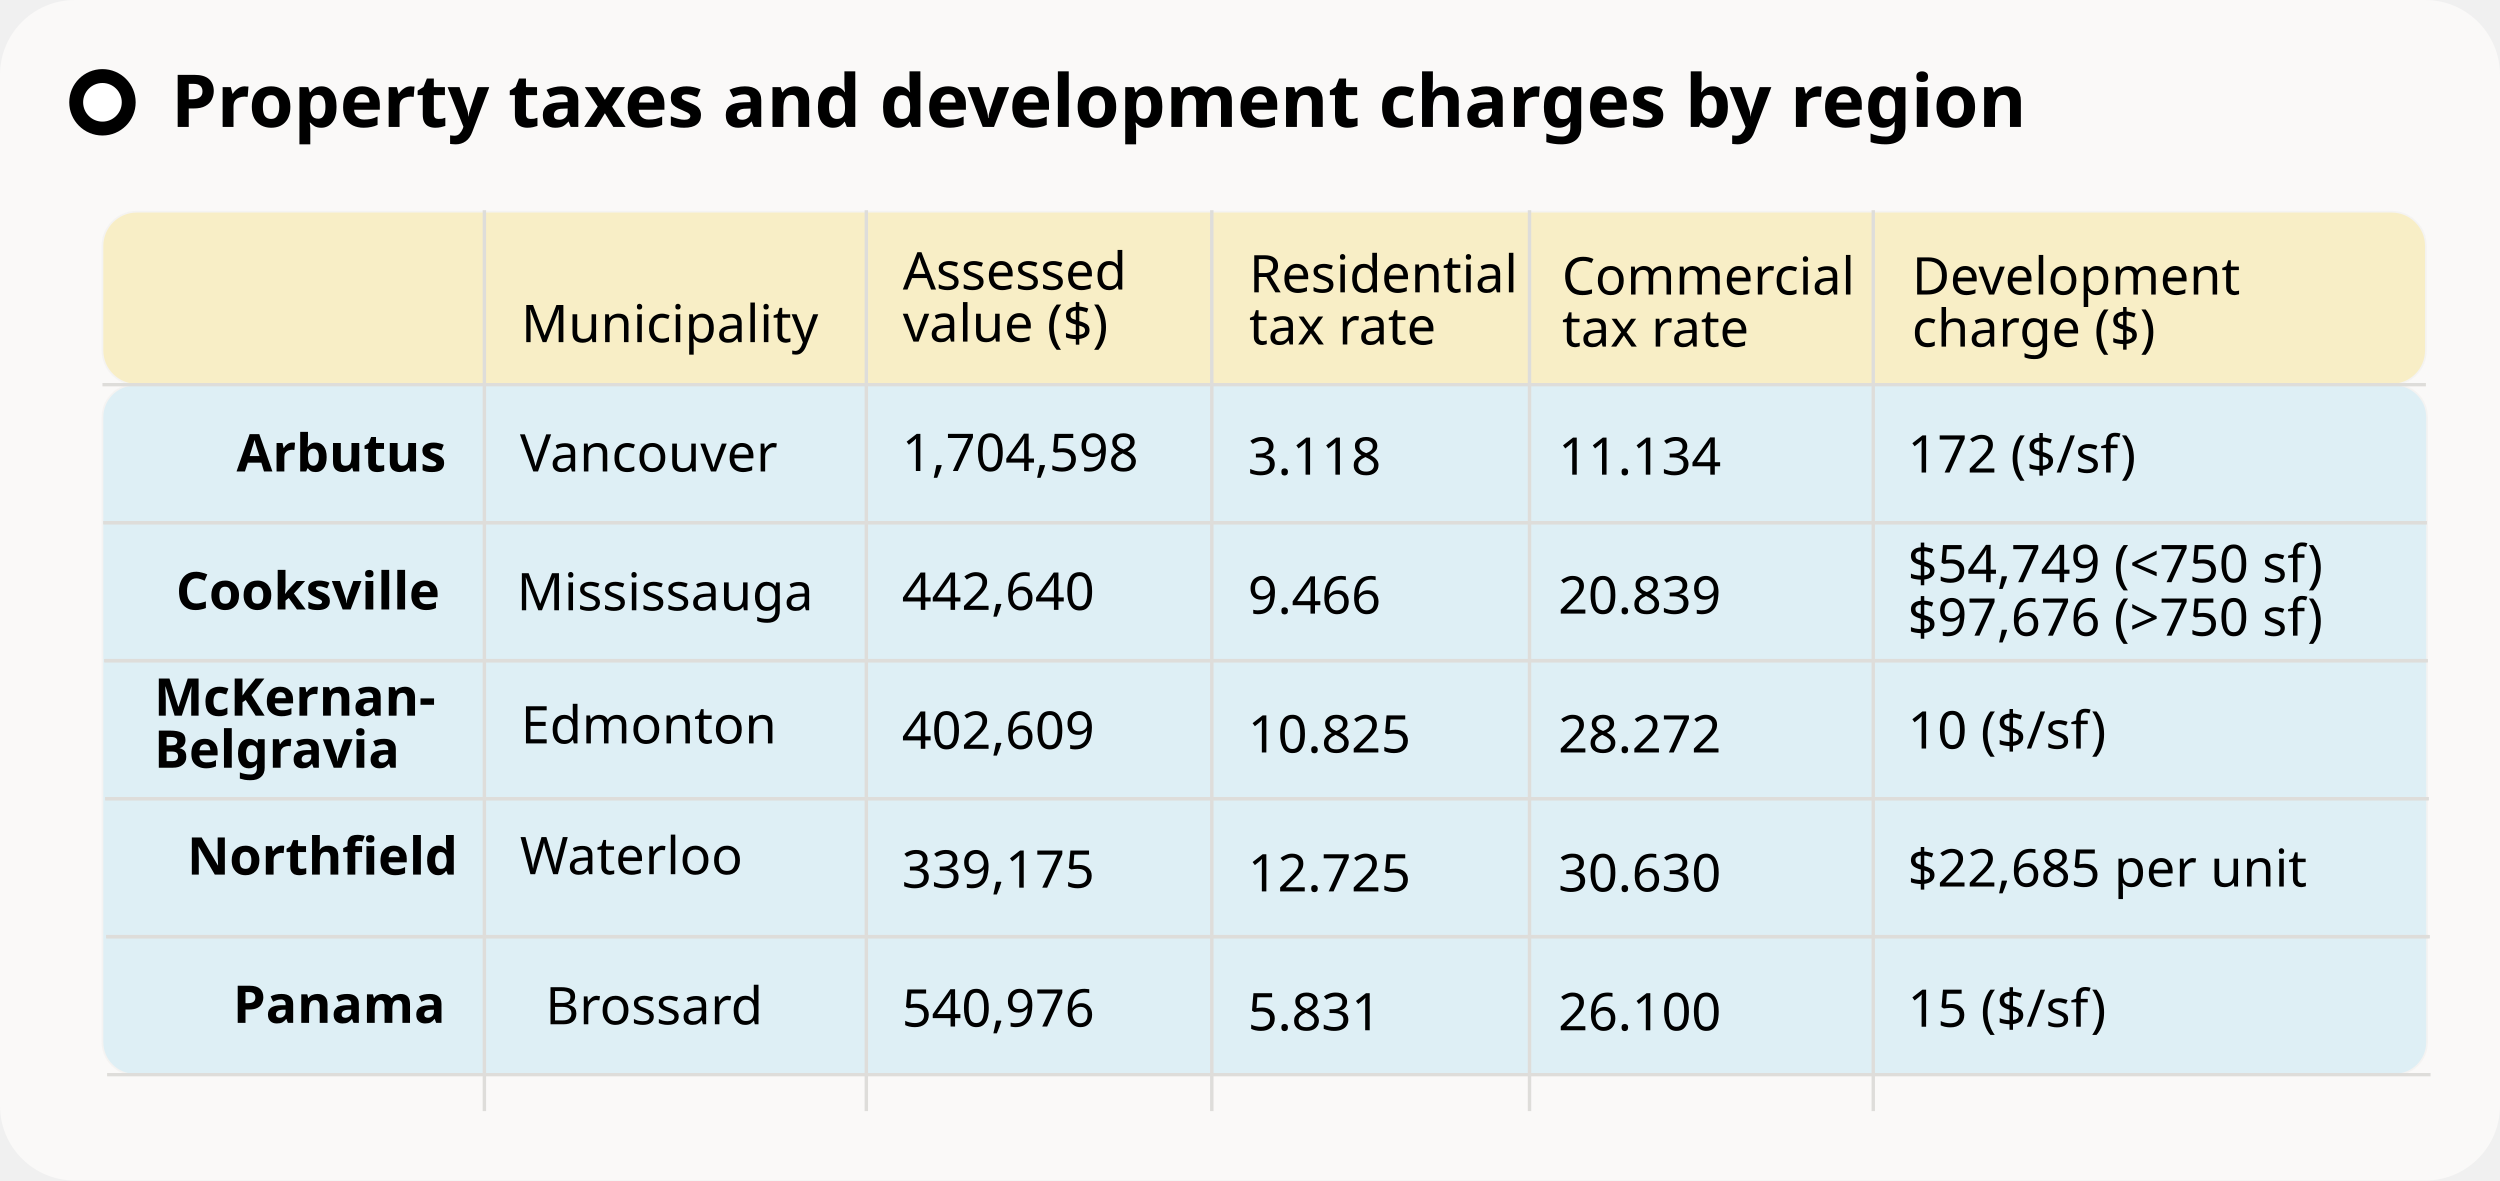
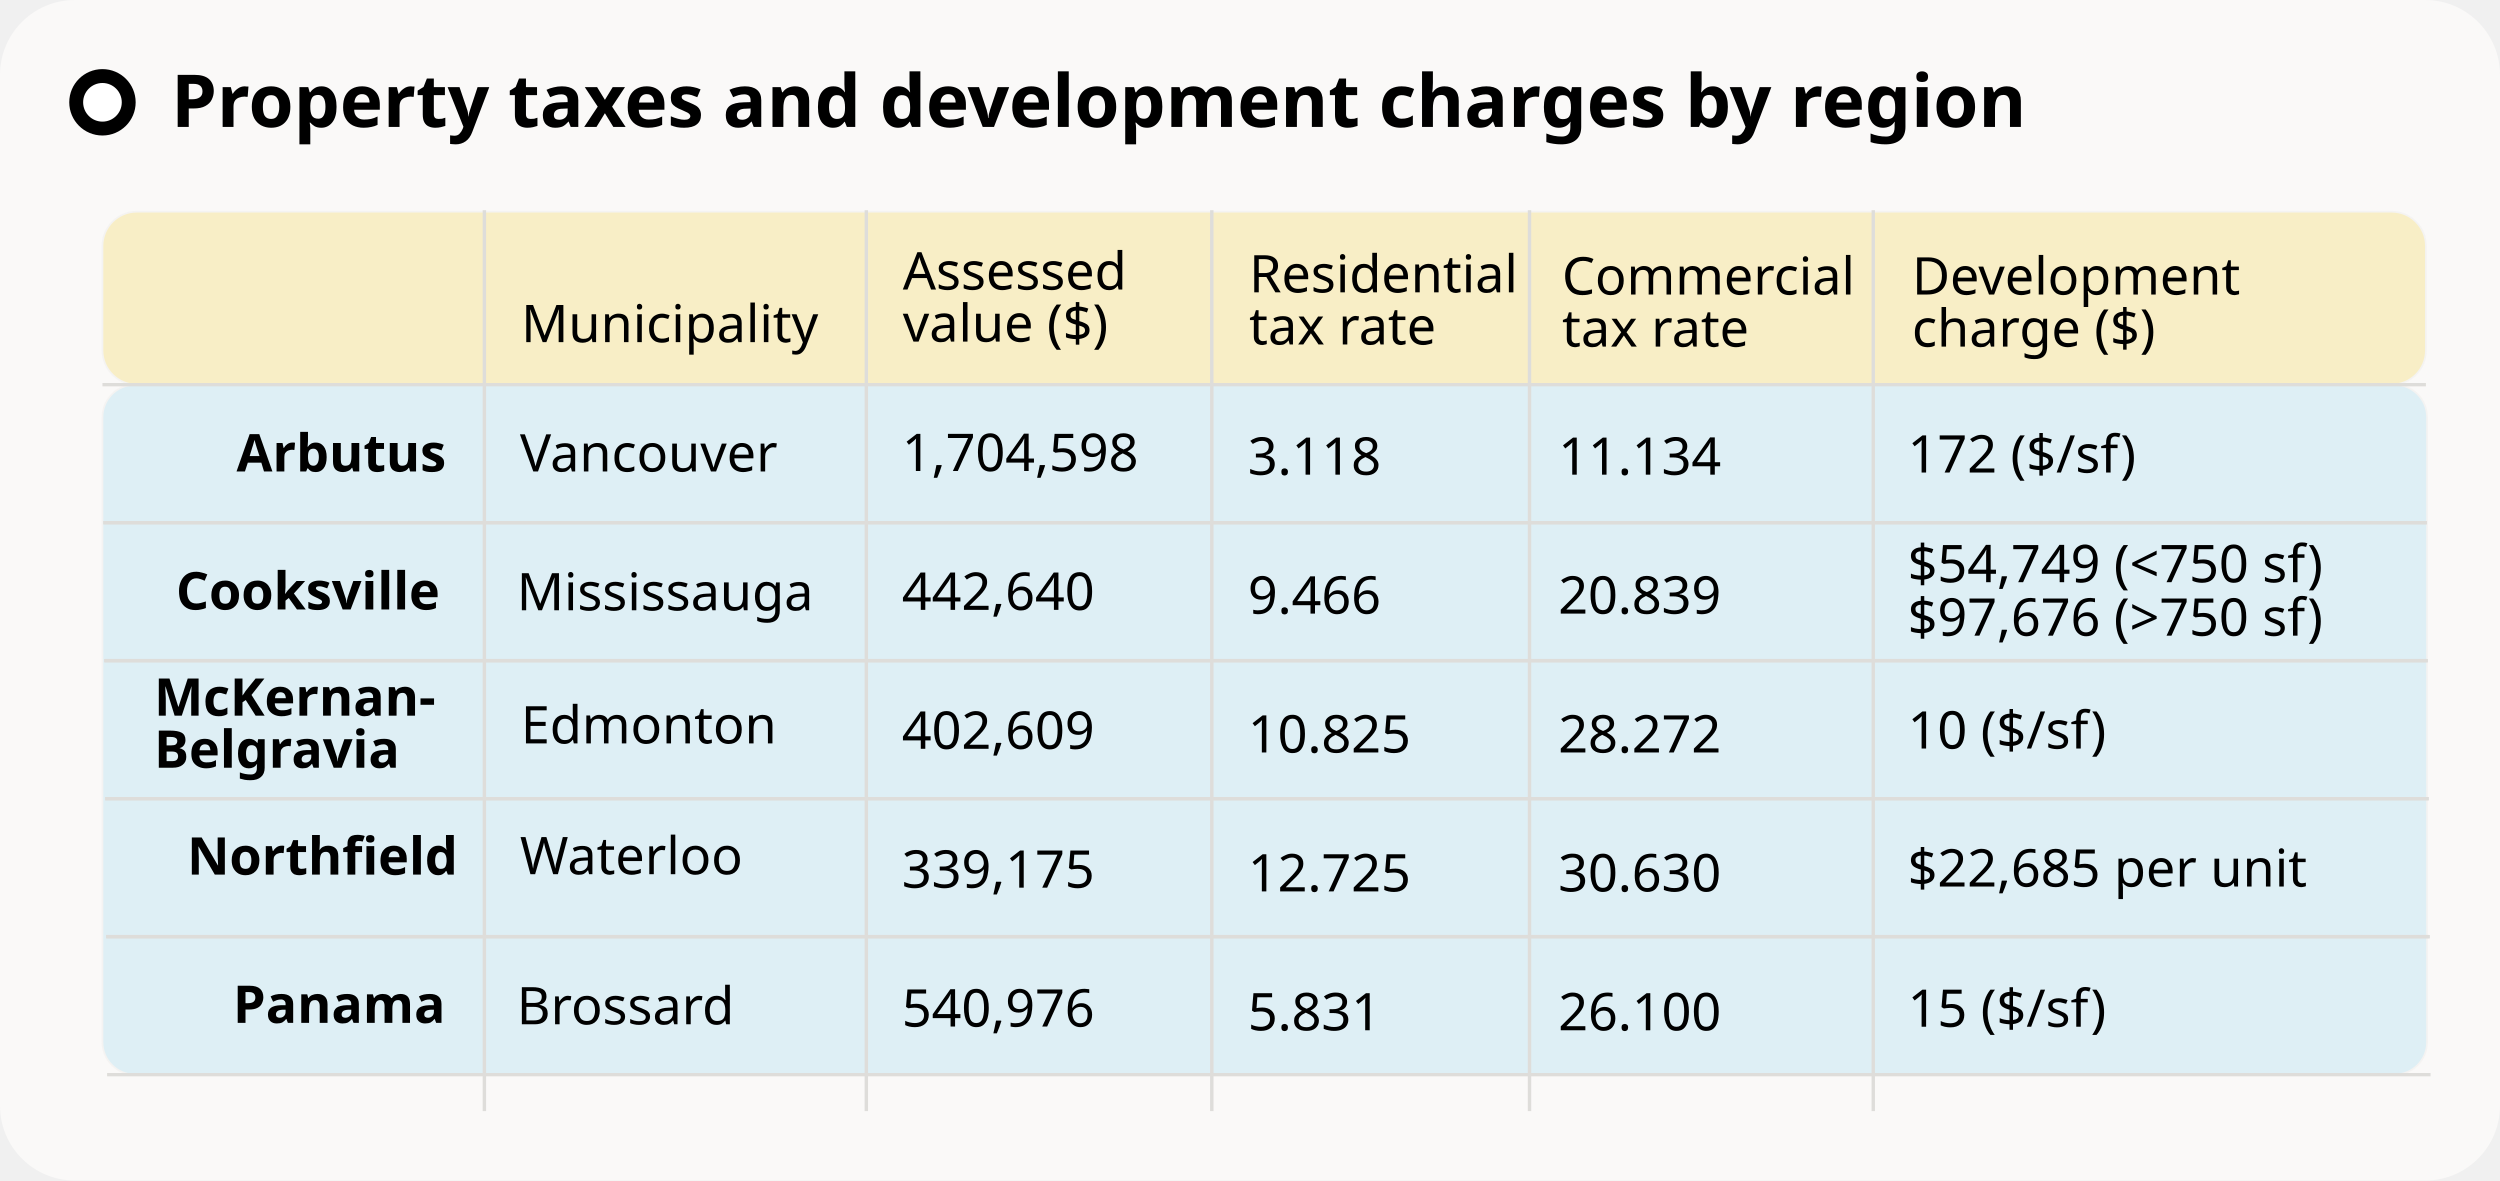
<svg xmlns="http://www.w3.org/2000/svg" width="720" height="340" viewBox="0 0 190.5 89.958" version="1.1" id="svg1">
  <defs id="defs1" />
  <g id="layer1">
    <rect style="opacity:1;fill:#faf9f8;fill-opacity:1;fill-rule:evenodd;stroke:none;stroke-width:0.265;stroke-linecap:round;stroke-linejoin:round;stroke-dasharray:none;stroke-opacity:1" id="rect25" width="190.5" height="89.958" x="-4.9737992e-14" y="0" rx="5.706" ry="5.706" />
    <rect style="opacity:0.2;fill:#6fc7ea;fill-opacity:1;fill-rule:evenodd;stroke:#deddda;stroke-width:0.132;stroke-linecap:round;stroke-linejoin:round;stroke-opacity:1" id="rect58" width="177.137" height="52.577" x="7.807" y="29.311" rx="2.479" ry="2.479" />
    <rect style="opacity:0.2;fill:#f1c500;fill-opacity:1;fill-rule:evenodd;stroke:#deddda;stroke-width:0.132;stroke-linecap:round;stroke-linejoin:round;stroke-opacity:1" id="rect57" width="177.049" height="13.182" x="7.807" y="16.13" rx="2.615" ry="2.615" />
    <text id="text237-0-6-6-6-6" xml:space="preserve" x="18.024" y="35.924" style="font-style:normal;font-variant:normal;font-weight:bold;font-stretch:normal;font-size:3.969px;font-family:'Inter 24pt';-inkscape-font-specification:'Inter 24pt, Bold';font-variant-ligatures:normal;font-variant-caps:normal;font-variant-numeric:normal;font-variant-east-asian:normal;fill:#000000;stroke-width:0.353">
      <tspan id="tspan2-1" x="18.024" y="35.924">Arbutus</tspan>
    </text>
    <text id="text237-0-6-6-6-6-2" xml:space="preserve" x="39.622" y="35.924" style="font-style:normal;font-variant:normal;font-weight:normal;font-stretch:normal;font-size:3.969px;font-family:'Inter 24pt';-inkscape-font-specification:'Inter 24pt, Normal';font-variant-ligatures:normal;font-variant-caps:normal;font-variant-numeric:normal;font-variant-east-asian:normal;fill:#000000;stroke-width:0.353">
      <tspan id="tspan2-1-6" x="39.622" y="35.924">Vancouver</tspan>
    </text>
    <text id="text237-0-6-6-6-6-2-6" xml:space="preserve" x="68.726" y="35.89" style="font-style:normal;font-variant:normal;font-weight:normal;font-stretch:normal;font-size:3.969px;line-height:5.292px;font-family:'Inter 24pt';-inkscape-font-specification:'Inter 24pt, Normal';font-variant-ligatures:normal;font-variant-caps:normal;font-variant-numeric:normal;font-variant-east-asian:normal;fill:#000000;stroke-width:0.353">
      <tspan id="tspan2-1-6-1" x="68.726" y="35.89" style="line-height:5.292px">1,704,598 </tspan>
      <tspan x="68.726" y="41.182" id="tspan10" style="line-height:5.292px" />
      <tspan id="tspan19" x="68.726" y="46.474" style="line-height:5.292px">442,640 </tspan>
      <tspan x="68.726" y="51.765" id="tspan13" style="line-height:5.292px" />
      <tspan x="68.726" y="57.057" id="tspan14" style="line-height:5.292px">402,609 </tspan>
      <tspan x="68.726" y="62.349" id="tspan15" style="line-height:5.292px" />
      <tspan x="68.726" y="67.64" id="tspan16" style="line-height:5.292px">339,175 </tspan>
      <tspan x="68.726" y="72.932" id="tspan17" style="line-height:5.292px" />
      <tspan x="68.726" y="78.224" id="tspan18" style="line-height:5.292px">540,976 </tspan>
    </text>
    <text id="text237-0-6-6-6-6-2-6-7" xml:space="preserve" x="95.091" y="36.173" style="font-style:normal;font-variant:normal;font-weight:normal;font-stretch:normal;font-size:3.969px;line-height:5.292px;font-family:'Inter 24pt';-inkscape-font-specification:'Inter 24pt, Normal';font-variant-ligatures:normal;font-variant-caps:normal;font-variant-numeric:normal;font-variant-east-asian:normal;fill:#000000;stroke-width:0.353">
      <tspan x="95.091" y="36.173" id="tspan18-7" style="line-height:5.292px">3.118 </tspan>
      <tspan x="95.091" y="41.465" style="line-height:5.292px" id="tspan27" />
      <tspan x="95.091" y="46.757" style="line-height:5.292px" id="tspan28">9.466 </tspan>
      <tspan x="95.091" y="52.048" style="line-height:5.292px" id="tspan29" />
      <tspan x="95.091" y="57.34" style="line-height:5.292px" id="tspan30">10.825 </tspan>
      <tspan x="95.091" y="62.632" style="line-height:5.292px" id="tspan31" />
      <tspan x="95.091" y="67.923" style="line-height:5.292px" id="tspan32">12.725 </tspan>
      <tspan x="95.091" y="73.215" style="line-height:5.292px" id="tspan33" />
      <tspan x="95.091" y="78.507" style="line-height:5.292px" id="tspan34">5.831 </tspan>
    </text>
    <text id="text237-0-6-6-6-6-2-6-7-1" xml:space="preserve" x="118.743" y="36.173" style="font-style:normal;font-variant:normal;font-weight:normal;font-stretch:normal;font-size:3.969px;line-height:5.292px;font-family:'Inter 24pt';-inkscape-font-specification:'Inter 24pt, Normal';font-variant-ligatures:normal;font-variant-caps:normal;font-variant-numeric:normal;font-variant-east-asian:normal;fill:#000000;stroke-width:0.353">
      <tspan x="118.743" y="36.173" style="line-height:5.292px" id="tspan34-6">11.134 </tspan>
      <tspan x="118.743" y="41.465" style="line-height:5.292px" id="tspan43" />
      <tspan x="118.743" y="46.757" style="line-height:5.292px" id="tspan44">20.839 </tspan>
      <tspan x="118.743" y="52.048" style="line-height:5.292px" id="tspan45" />
      <tspan x="118.743" y="57.34" style="line-height:5.292px" id="tspan46">28.272 </tspan>
      <tspan x="118.743" y="62.632" style="line-height:5.292px" id="tspan47" />
      <tspan x="118.743" y="67.923" style="line-height:5.292px" id="tspan48">30.630 </tspan>
      <tspan x="118.743" y="73.215" style="line-height:5.292px" id="tspan49" />
      <tspan x="118.743" y="78.507" style="line-height:5.292px" id="tspan50">26.100 </tspan>
    </text>
    <text id="text237-0-6-6-6-6-2-3" xml:space="preserve" x="39.711" y="26.07" style="font-style:normal;font-variant:normal;font-weight:normal;font-stretch:normal;font-size:3.969px;font-family:'Inter 24pt';-inkscape-font-specification:'Inter 24pt, Normal';font-variant-ligatures:normal;font-variant-caps:normal;font-variant-numeric:normal;font-variant-east-asian:normal;fill:#000000;stroke-width:0.353">
      <tspan id="tspan2-1-6-9" x="39.711" y="26.07">Municipality</tspan>
    </text>
    <text id="text237-0-6-6-6-6-2-3-0" xml:space="preserve" x="68.792" y="22.063" style="font-style:normal;font-variant:normal;font-weight:normal;font-stretch:normal;font-size:3.969px;line-height:3.969px;font-family:'Inter 24pt';-inkscape-font-specification:'Inter 24pt, Normal';font-variant-ligatures:normal;font-variant-caps:normal;font-variant-numeric:normal;font-variant-east-asian:normal;fill:#000000;stroke-width:0.353">
      <tspan id="tspan2-1-6-9-9" x="68.792" y="22.063" style="line-height:3.969px">Assessed</tspan>
      <tspan x="68.792" y="26.032" id="tspan9" style="line-height:3.969px">value ($)</tspan>
    </text>
    <text id="text237-0-6-6-6-6-2-3-0-4" xml:space="preserve" x="95.184" y="22.276" style="font-style:normal;font-variant:normal;font-weight:normal;font-stretch:normal;font-size:3.969px;line-height:3.969px;font-family:'Inter 24pt';-inkscape-font-specification:'Inter 24pt, Normal';font-variant-ligatures:normal;font-variant-caps:normal;font-variant-numeric:normal;font-variant-east-asian:normal;fill:#000000;stroke-width:0.353">
      <tspan x="95.184" y="22.276" id="tspan9-4" style="line-height:3.969px">Residential</tspan>
      <tspan x="95.184" y="26.245" style="line-height:3.969px" id="tspan35">tax rate</tspan>
    </text>
    <text id="text237-0-6-6-6-6-2-3-0-4-9" xml:space="preserve" x="119.03" y="22.443" style="font-style:normal;font-variant:normal;font-weight:normal;font-stretch:normal;font-size:3.969px;line-height:3.969px;font-family:'Inter 24pt';-inkscape-font-specification:'Inter 24pt, Normal';font-variant-ligatures:normal;font-variant-caps:normal;font-variant-numeric:normal;font-variant-east-asian:normal;fill:#000000;stroke-width:0.353">
      <tspan x="119.03" y="22.443" id="tspan9-4-7" style="line-height:3.969px">Commercial</tspan>
      <tspan x="119.03" y="26.412" style="line-height:3.969px" id="tspan35-5">tax rate</tspan>
    </text>
    <text id="text237-0-6-6-6-6-2-3-0-4-9-8" xml:space="preserve" x="145.696" y="22.443" style="font-style:normal;font-variant:normal;font-weight:normal;font-stretch:normal;font-size:3.969px;line-height:3.969px;font-family:'Inter 24pt';-inkscape-font-specification:'Inter 24pt, Normal';font-variant-ligatures:normal;font-variant-caps:normal;font-variant-numeric:normal;font-variant-east-asian:normal;fill:#000000;stroke-width:0.353">
      <tspan x="145.696" y="22.443" style="line-height:3.969px" id="tspan35-5-7">Development</tspan>
      <tspan x="145.696" y="26.412" style="line-height:3.969px" id="tspan51">charge ($)</tspan>
    </text>
    <text id="text237-0-6-6-6-6-2-3-0-4-9-8-2" xml:space="preserve" x="145.362" y="44.364" style="font-style:normal;font-variant:normal;font-weight:normal;font-stretch:normal;font-size:3.969px;line-height:2.037px;font-family:'Inter 24pt';-inkscape-font-specification:'Inter 24pt, Normal';font-variant-ligatures:normal;font-variant-caps:normal;font-variant-numeric:normal;font-variant-east-asian:normal;fill:#000000;stroke-width:0.353">
      <tspan x="145.362" y="44.364" id="tspan51-7" style="line-height:2.037px">$54,749 (&lt;750 sf) </tspan>
      <tspan x="145.362" y="46.401" id="tspan54" style="line-height:2.037px" />
      <tspan x="145.362" y="48.439" id="tspan55" style="line-height:2.037px">$97,676 (&gt;750 sf) </tspan>
    </text>
    <text id="text237-0-6-6-6-6-2-3-0-4-9-8-2-1" xml:space="preserve" x="145.362" y="36.009" style="font-style:normal;font-variant:normal;font-weight:normal;font-stretch:normal;font-size:3.969px;line-height:2.037px;font-family:'Inter 24pt';-inkscape-font-specification:'Inter 24pt, Normal';font-variant-ligatures:normal;font-variant-caps:normal;font-variant-numeric:normal;font-variant-east-asian:normal;fill:#000000;stroke-width:0.353">
      <tspan x="145.362" y="36.009" id="tspan55-9" style="line-height:2.037px">172 ($/sf)</tspan>
    </text>
    <text id="text237-0-6-6-6-6-2-3-0-4-9-8-2-1-2" xml:space="preserve" x="145.362" y="57.04" style="font-style:normal;font-variant:normal;font-weight:normal;font-stretch:normal;font-size:3.969px;line-height:2.037px;font-family:'Inter 24pt';-inkscape-font-specification:'Inter 24pt, Normal';font-variant-ligatures:normal;font-variant-caps:normal;font-variant-numeric:normal;font-variant-east-asian:normal;fill:#000000;stroke-width:0.353">
      <tspan x="145.362" y="57.04" id="tspan55-9-1" style="line-height:2.037px">10 ($/sf)</tspan>
    </text>
    <text id="text237-0-6-6-6-6-2-3-0-4-9-8-2-1-2-6" xml:space="preserve" x="145.362" y="67.555" style="font-style:normal;font-variant:normal;font-weight:normal;font-stretch:normal;font-size:3.969px;line-height:2.037px;font-family:'Inter 24pt';-inkscape-font-specification:'Inter 24pt, Normal';font-variant-ligatures:normal;font-variant-caps:normal;font-variant-numeric:normal;font-variant-east-asian:normal;fill:#000000;stroke-width:0.353">
      <tspan x="145.362" y="67.555" id="tspan55-9-1-2" style="line-height:2.037px">$22,685 per unit</tspan>
    </text>
    <text id="text237-0-6-6-6-6-2-3-0-4-9-8-2-1-2-0" xml:space="preserve" x="145.362" y="78.24" style="font-style:normal;font-variant:normal;font-weight:normal;font-stretch:normal;font-size:3.969px;line-height:2.037px;font-family:'Inter 24pt';-inkscape-font-specification:'Inter 24pt, Normal';font-variant-ligatures:normal;font-variant-caps:normal;font-variant-numeric:normal;font-variant-east-asian:normal;fill:#000000;stroke-width:0.353">
      <tspan x="145.362" y="78.24" id="tspan55-9-1-8" style="line-height:2.037px">15 ($/sf)</tspan>
    </text>
    <text id="text237-0-6-6-6-6-2-9" xml:space="preserve" x="39.374" y="46.505" style="font-style:normal;font-variant:normal;font-weight:normal;font-stretch:normal;font-size:3.969px;font-family:'Inter 24pt';-inkscape-font-specification:'Inter 24pt, Normal';font-variant-ligatures:normal;font-variant-caps:normal;font-variant-numeric:normal;font-variant-east-asian:normal;fill:#000000;stroke-width:0.353">
      <tspan id="tspan2-1-6-4" x="39.374" y="46.505">Mississauga</tspan>
    </text>
    <text id="text237-0-6-6-6-6-2-9-1" xml:space="preserve" x="39.688" y="56.644" style="font-style:normal;font-variant:normal;font-weight:normal;font-stretch:normal;font-size:3.969px;font-family:'Inter 24pt';-inkscape-font-specification:'Inter 24pt, Normal';font-variant-ligatures:normal;font-variant-caps:normal;font-variant-numeric:normal;font-variant-east-asian:normal;fill:#000000;stroke-width:0.353">
      <tspan id="tspan2-1-6-4-5" x="39.688" y="56.644">Edmonton</tspan>
    </text>
    <text id="text237-0-6-6-6-6-2-9-1-7" xml:space="preserve" x="39.622" y="66.614" style="font-style:normal;font-variant:normal;font-weight:normal;font-stretch:normal;font-size:3.969px;font-family:'Inter 24pt';-inkscape-font-specification:'Inter 24pt, Normal';font-variant-ligatures:normal;font-variant-caps:normal;font-variant-numeric:normal;font-variant-east-asian:normal;fill:#000000;stroke-width:0.353">
      <tspan id="tspan2-1-6-4-5-3" x="39.622" y="66.614">Waterloo</tspan>
    </text>
-     <text id="text237-0-6-6-6-6-2-9-1-7-9" xml:space="preserve" x="41.56" y="78.051" style="font-style:normal;font-variant:normal;font-weight:normal;font-stretch:normal;font-size:3.969px;font-family:'Inter 24pt';-inkscape-font-specification:'Inter 24pt, Normal';font-variant-ligatures:normal;font-variant-caps:normal;font-variant-numeric:normal;font-variant-east-asian:normal;fill:#000000;stroke-width:0.353">
-       <tspan id="tspan2-1-6-4-5-3-4" x="41.56" y="78.051">Brossard</tspan>
+     <text id="text237-0-6-6-6-6-2-9-1-7-9" xml:space="preserve" x="39.374" y="78.051" style="font-style:normal;font-variant:normal;font-weight:normal;font-stretch:normal;font-size:3.969px;font-family:'Inter 24pt';-inkscape-font-specification:'Inter 24pt, Normal';font-variant-ligatures:normal;font-variant-caps:normal;font-variant-numeric:normal;font-variant-east-asian:normal;fill:#000000;stroke-width:0.353">
+       <tspan id="tspan2-1-6-4-5-3-4" x="39.374" y="78.051">Brossard</tspan>
    </text>
    <text id="text237-0-6-6-6-9" xml:space="preserve" x="14.374" y="38.786" style="font-style:normal;font-variant:normal;font-weight:normal;font-stretch:normal;font-size:4.233px;line-height:7.938px;font-family:'Inter 24pt';-inkscape-font-specification:'Inter 24pt, Normal';font-variant-ligatures:normal;font-variant-caps:normal;font-variant-numeric:normal;font-variant-east-asian:normal;white-space:pre;inline-size:48.054;display:inline;fill:#000000;stroke-width:0.353" transform="translate(1.499999,3.547071)" />
    <text id="text237-0-6-6-6-4" xml:space="preserve" x="13.038" y="9.674" style="font-style:normal;font-variant:normal;font-weight:normal;font-stretch:normal;font-size:4.763px;font-family:'Inter 24pt';-inkscape-font-specification:'Inter 24pt, Normal';font-variant-ligatures:normal;font-variant-caps:normal;font-variant-numeric:normal;font-variant-east-asian:normal;fill:#000000;stroke-width:0.353">
      <tspan x="13.038" y="9.674" style="font-style:normal;font-variant:normal;font-weight:bold;font-stretch:normal;font-size:5.556px;font-family:'Inter 24pt';-inkscape-font-specification:'Inter 24pt, Bold';font-variant-ligatures:normal;font-variant-caps:normal;font-variant-numeric:normal;font-variant-east-asian:normal;fill:#000000" id="tspan12">Property taxes and development charges by region</tspan>
    </text>
    <text id="text237-0-6-6-6-1-7" xml:space="preserve" x="13.407" y="46.442" style="font-style:normal;font-variant:normal;font-weight:bold;font-stretch:normal;font-size:3.969px;font-family:'Inter 24pt';-inkscape-font-specification:'Inter 24pt, Bold';font-variant-ligatures:normal;font-variant-caps:normal;font-variant-numeric:normal;font-variant-east-asian:normal;fill:#000000;stroke-width:0.353">
      <tspan id="tspan2-5-6" x="13.407" y="46.442">Cooksville</tspan>
    </text>
    <text id="text237-0-6-6-6-1-2-5" xml:space="preserve" x="11.743" y="54.531" style="font-style:normal;font-variant:normal;font-weight:bold;font-stretch:normal;font-size:3.969px;line-height:1;font-family:'Inter 24pt';-inkscape-font-specification:'Inter 24pt, Bold';font-variant-ligatures:normal;font-variant-caps:normal;font-variant-numeric:normal;font-variant-east-asian:normal;fill:#000000;stroke-width:0.353">
      <tspan id="tspan2-5-8-6" x="11.743" y="54.531" style="font-style:normal;font-variant:normal;font-weight:bold;font-stretch:normal;font-size:3.969px;line-height:1;font-family:'Inter 24pt';-inkscape-font-specification:'Inter 24pt, Bold';font-variant-ligatures:normal;font-variant-caps:normal;font-variant-numeric:normal;font-variant-east-asian:normal">McKernan-</tspan>
      <tspan x="11.743" y="58.5" id="tspan1-9" style="font-style:normal;font-variant:normal;font-weight:bold;font-stretch:normal;font-size:3.969px;line-height:1;font-family:'Inter 24pt';-inkscape-font-specification:'Inter 24pt, Bold';font-variant-ligatures:normal;font-variant-caps:normal;font-variant-numeric:normal;font-variant-east-asian:normal">Belgravia</tspan>
    </text>
    <text id="text237-0-6-6-6-1-2-3-3" xml:space="preserve" x="14.256" y="66.644" style="font-style:normal;font-variant:normal;font-weight:bold;font-stretch:normal;font-size:3.969px;font-family:'Inter 24pt';-inkscape-font-specification:'Inter 24pt, Bold';font-variant-ligatures:normal;font-variant-caps:normal;font-variant-numeric:normal;font-variant-east-asian:normal;fill:#000000;stroke-width:0.353">
      <tspan id="tspan2-5-8-8-7" x="14.256" y="66.644">Northfield</tspan>
    </text>
    <text id="text237-0-6-6-6-1-2-3-4-0" xml:space="preserve" x="17.754" y="77.943" style="font-style:normal;font-variant:normal;font-weight:bold;font-stretch:normal;font-size:3.969px;font-family:'Inter 24pt';-inkscape-font-specification:'Inter 24pt, Bold';font-variant-ligatures:normal;font-variant-caps:normal;font-variant-numeric:normal;font-variant-east-asian:normal;fill:#000000;stroke-width:0.353">
      <tspan id="tspan2-5-8-8-5-6" x="17.754" y="77.943">Panama</tspan>
    </text>
    <rect style="fill:#ffffff;fill-opacity:1;fill-rule:evenodd;stroke:#000000;stroke-width:1.058;stroke-linecap:round;stroke-linejoin:round;stroke-dasharray:none;stroke-dashoffset:0" id="rect1" width="4.002" height="4.002" x="5.806" y="5.795" rx="2.001" ry="2.001" />
    <g id="g9" transform="matrix(1.078429,0,0,1,-0.6122601,8.076798)" style="stroke-width:0.963">
      <path style="fill:none;stroke:#deddda;stroke-width:0.255px;stroke-linecap:butt;stroke-linejoin:miter;stroke-opacity:1" d="M 7.807,21.235 H 171.979" id="path9" />
      <path style="fill:none;stroke:#deddda;stroke-width:0.255px;stroke-linecap:butt;stroke-linejoin:miter;stroke-opacity:1" d="M 7.872,31.75 H 172.045" id="path9-4" />
      <path style="fill:none;stroke:#deddda;stroke-width:0.255px;stroke-linecap:butt;stroke-linejoin:miter;stroke-opacity:1" d="M 7.872,31.75 H 172.045" id="path9-43" />
      <path style="fill:none;stroke:#deddda;stroke-width:0.255px;stroke-linecap:butt;stroke-linejoin:miter;stroke-opacity:1" d="M 7.938,42.265 H 172.11" id="path9-4-1" />
      <path style="fill:none;stroke:#deddda;stroke-width:0.255px;stroke-linecap:butt;stroke-linejoin:miter;stroke-opacity:1" d="M 7.938,42.265 H 172.11" id="path9-43-6" />
      <path style="fill:none;stroke:#deddda;stroke-width:0.255px;stroke-linecap:butt;stroke-linejoin:miter;stroke-opacity:1" d="M 8.003,52.781 H 172.176" id="path9-4-1-8" />
      <path style="fill:none;stroke:#deddda;stroke-width:0.255px;stroke-linecap:butt;stroke-linejoin:miter;stroke-opacity:1" d="M 8.003,52.781 H 172.176" id="path9-43-4" />
      <path style="fill:none;stroke:#deddda;stroke-width:0.255px;stroke-linecap:butt;stroke-linejoin:miter;stroke-opacity:1" d="M 8.069,63.296 H 172.241" id="path9-4-1-9" />
      <path style="fill:none;stroke:#deddda;stroke-width:0.255px;stroke-linecap:butt;stroke-linejoin:miter;stroke-opacity:1" d="M 8.069,63.296 H 172.241" id="path9-43-7" />
      <path style="fill:none;stroke:#deddda;stroke-width:0.255px;stroke-linecap:butt;stroke-linejoin:miter;stroke-opacity:1" d="M 8.134,73.812 H 172.307" id="path9-4-1-1" />
    </g>
    <g id="g57" style="stroke:#deddda;stroke-width:0.982;stroke-opacity:1" transform="matrix(1,0,0,1.037841,0,-0.4579256)">
      <path style="fill:none;stroke:#deddda;stroke-width:0.26px;stroke-linecap:butt;stroke-linejoin:miter;stroke-opacity:1" d="M 36.909,15.875 V 82.021" id="path57" />
      <path style="fill:none;stroke:#deddda;stroke-width:0.26px;stroke-linecap:butt;stroke-linejoin:miter;stroke-opacity:1" d="M 66.014,15.875 V 82.021" id="path57-8" />
      <path style="fill:none;stroke:#deddda;stroke-width:0.26px;stroke-linecap:butt;stroke-linejoin:miter;stroke-opacity:1" d="M 92.34,15.875 V 82.021" id="path57-8-0" />
      <path style="fill:none;stroke:#deddda;stroke-width:0.26px;stroke-linecap:butt;stroke-linejoin:miter;stroke-opacity:1" d="M 116.549,15.875 V 82.021" id="path57-8-0-0" />
      <path style="fill:none;stroke:#deddda;stroke-width:0.26px;stroke-linecap:butt;stroke-linejoin:miter;stroke-opacity:1" d="M 142.743,15.875 V 82.021" id="path57-8-0-0-1" />
    </g>
  </g>
</svg>
